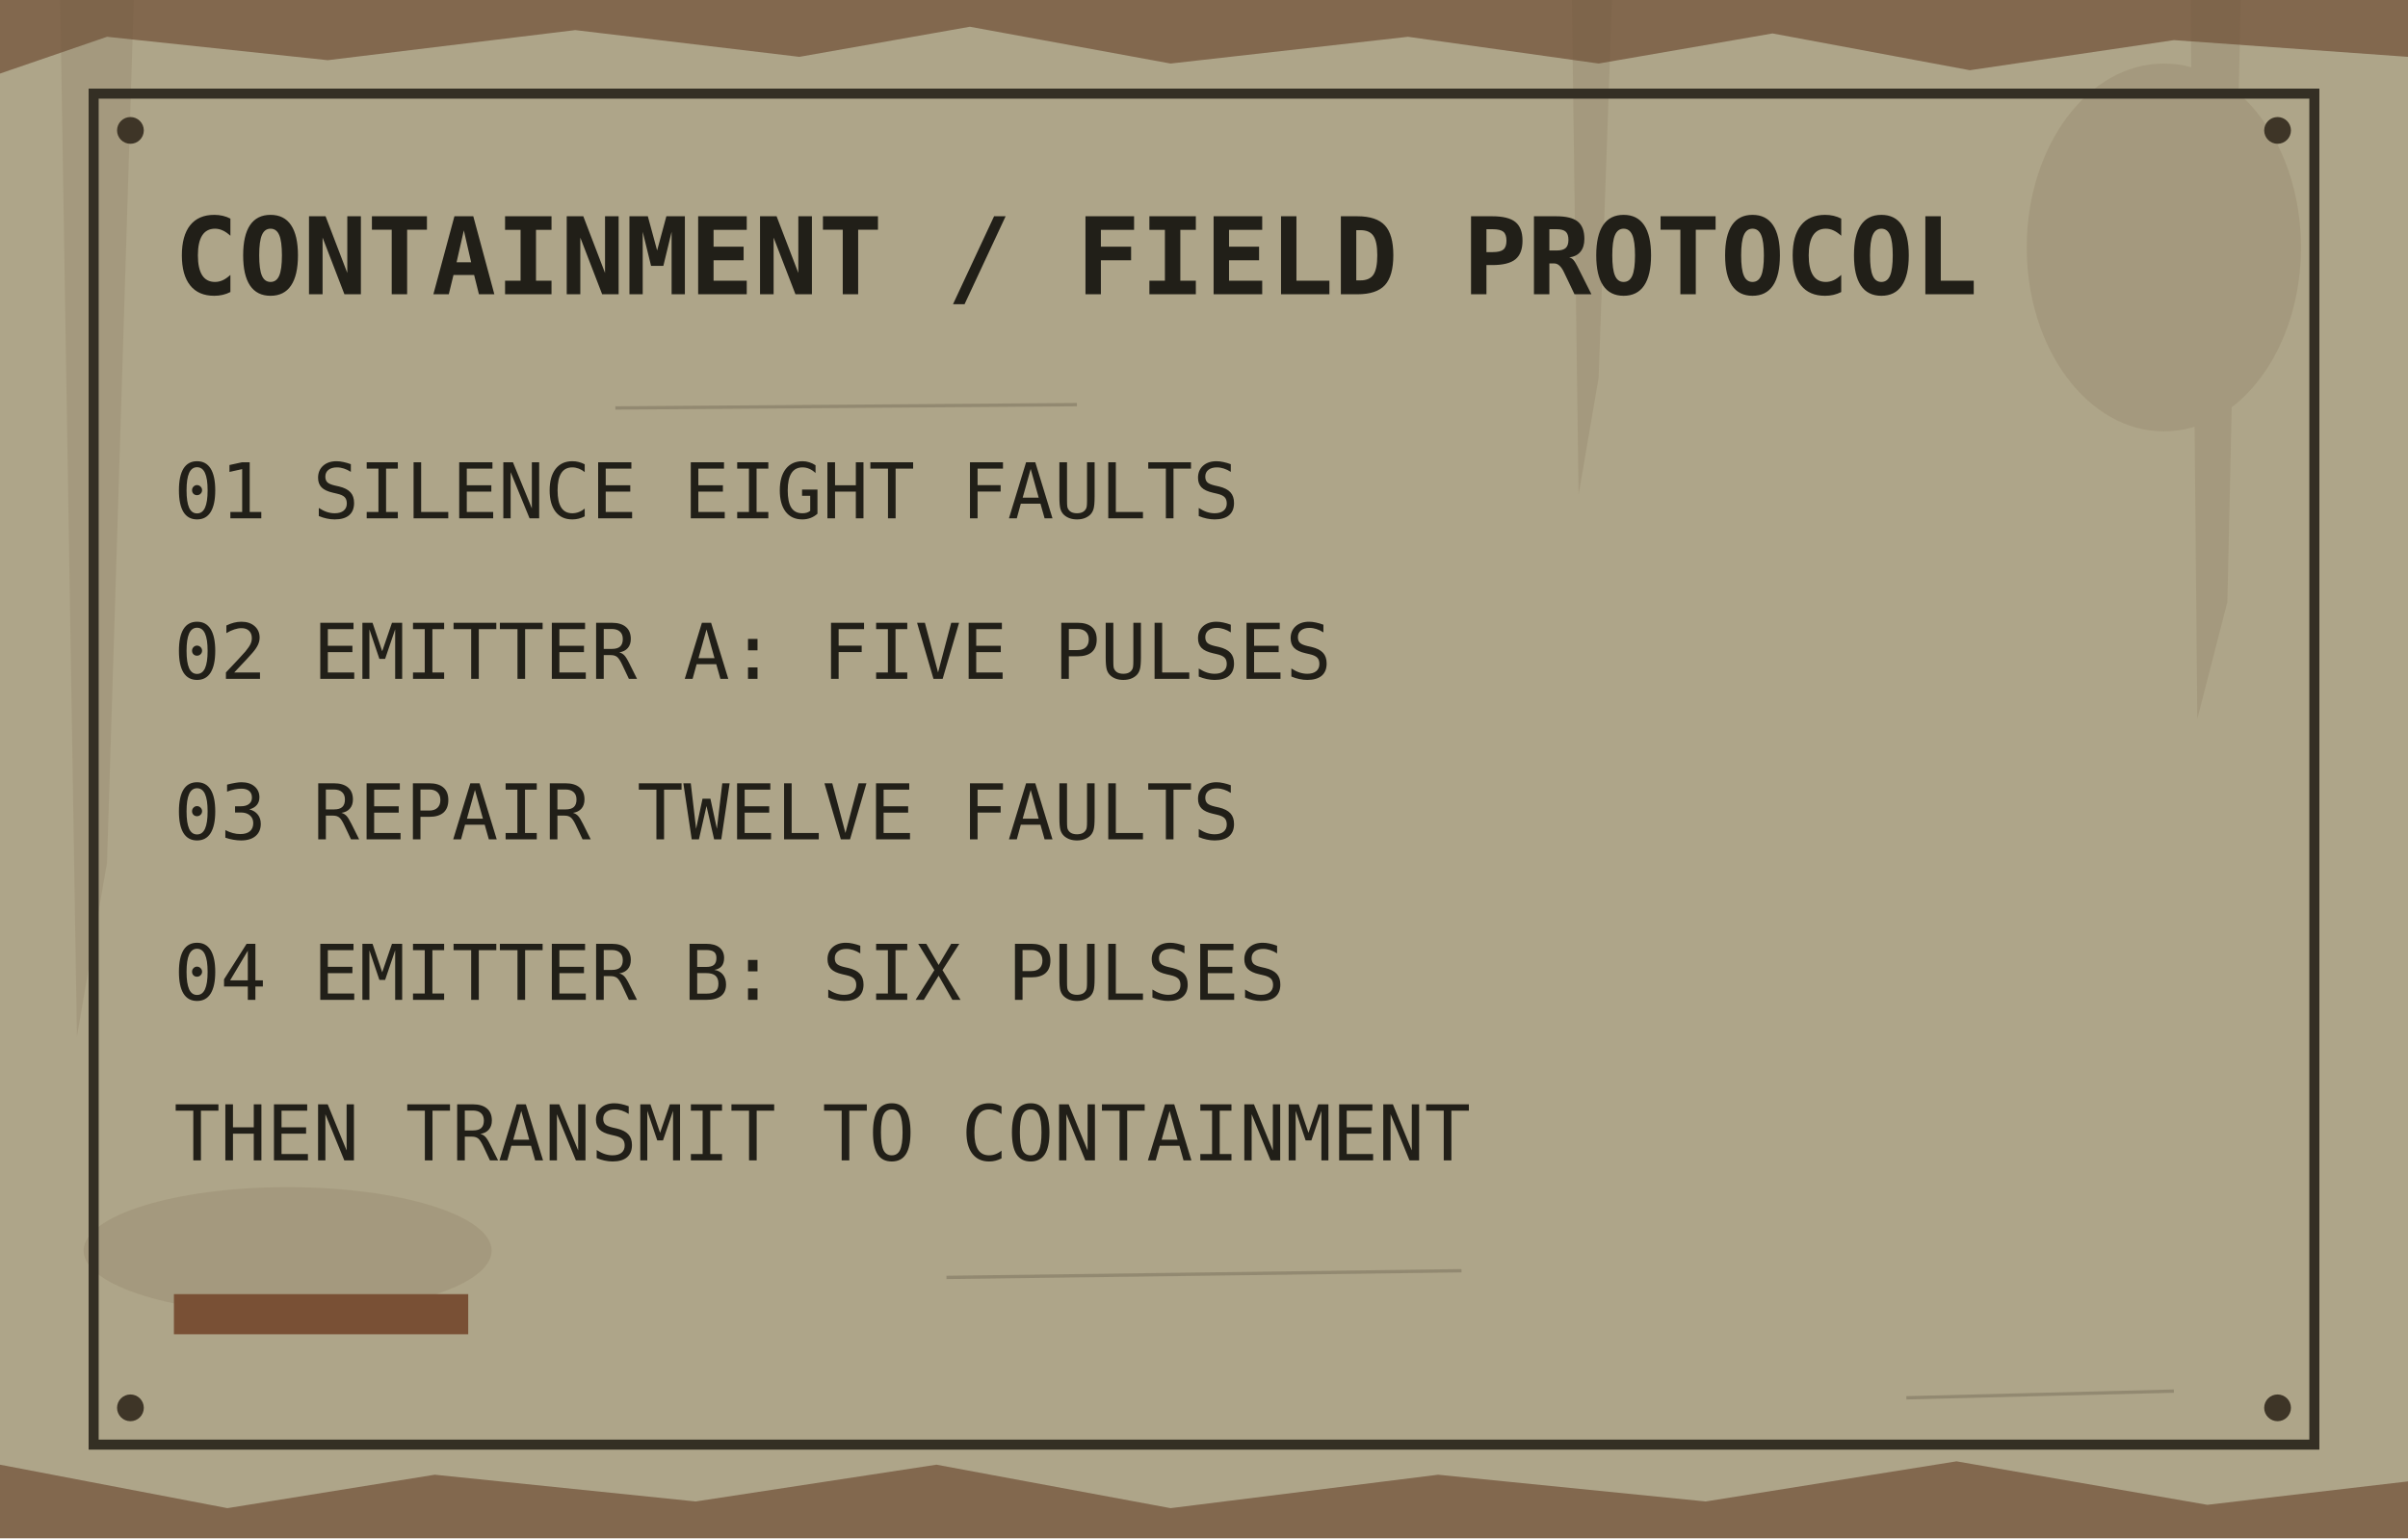
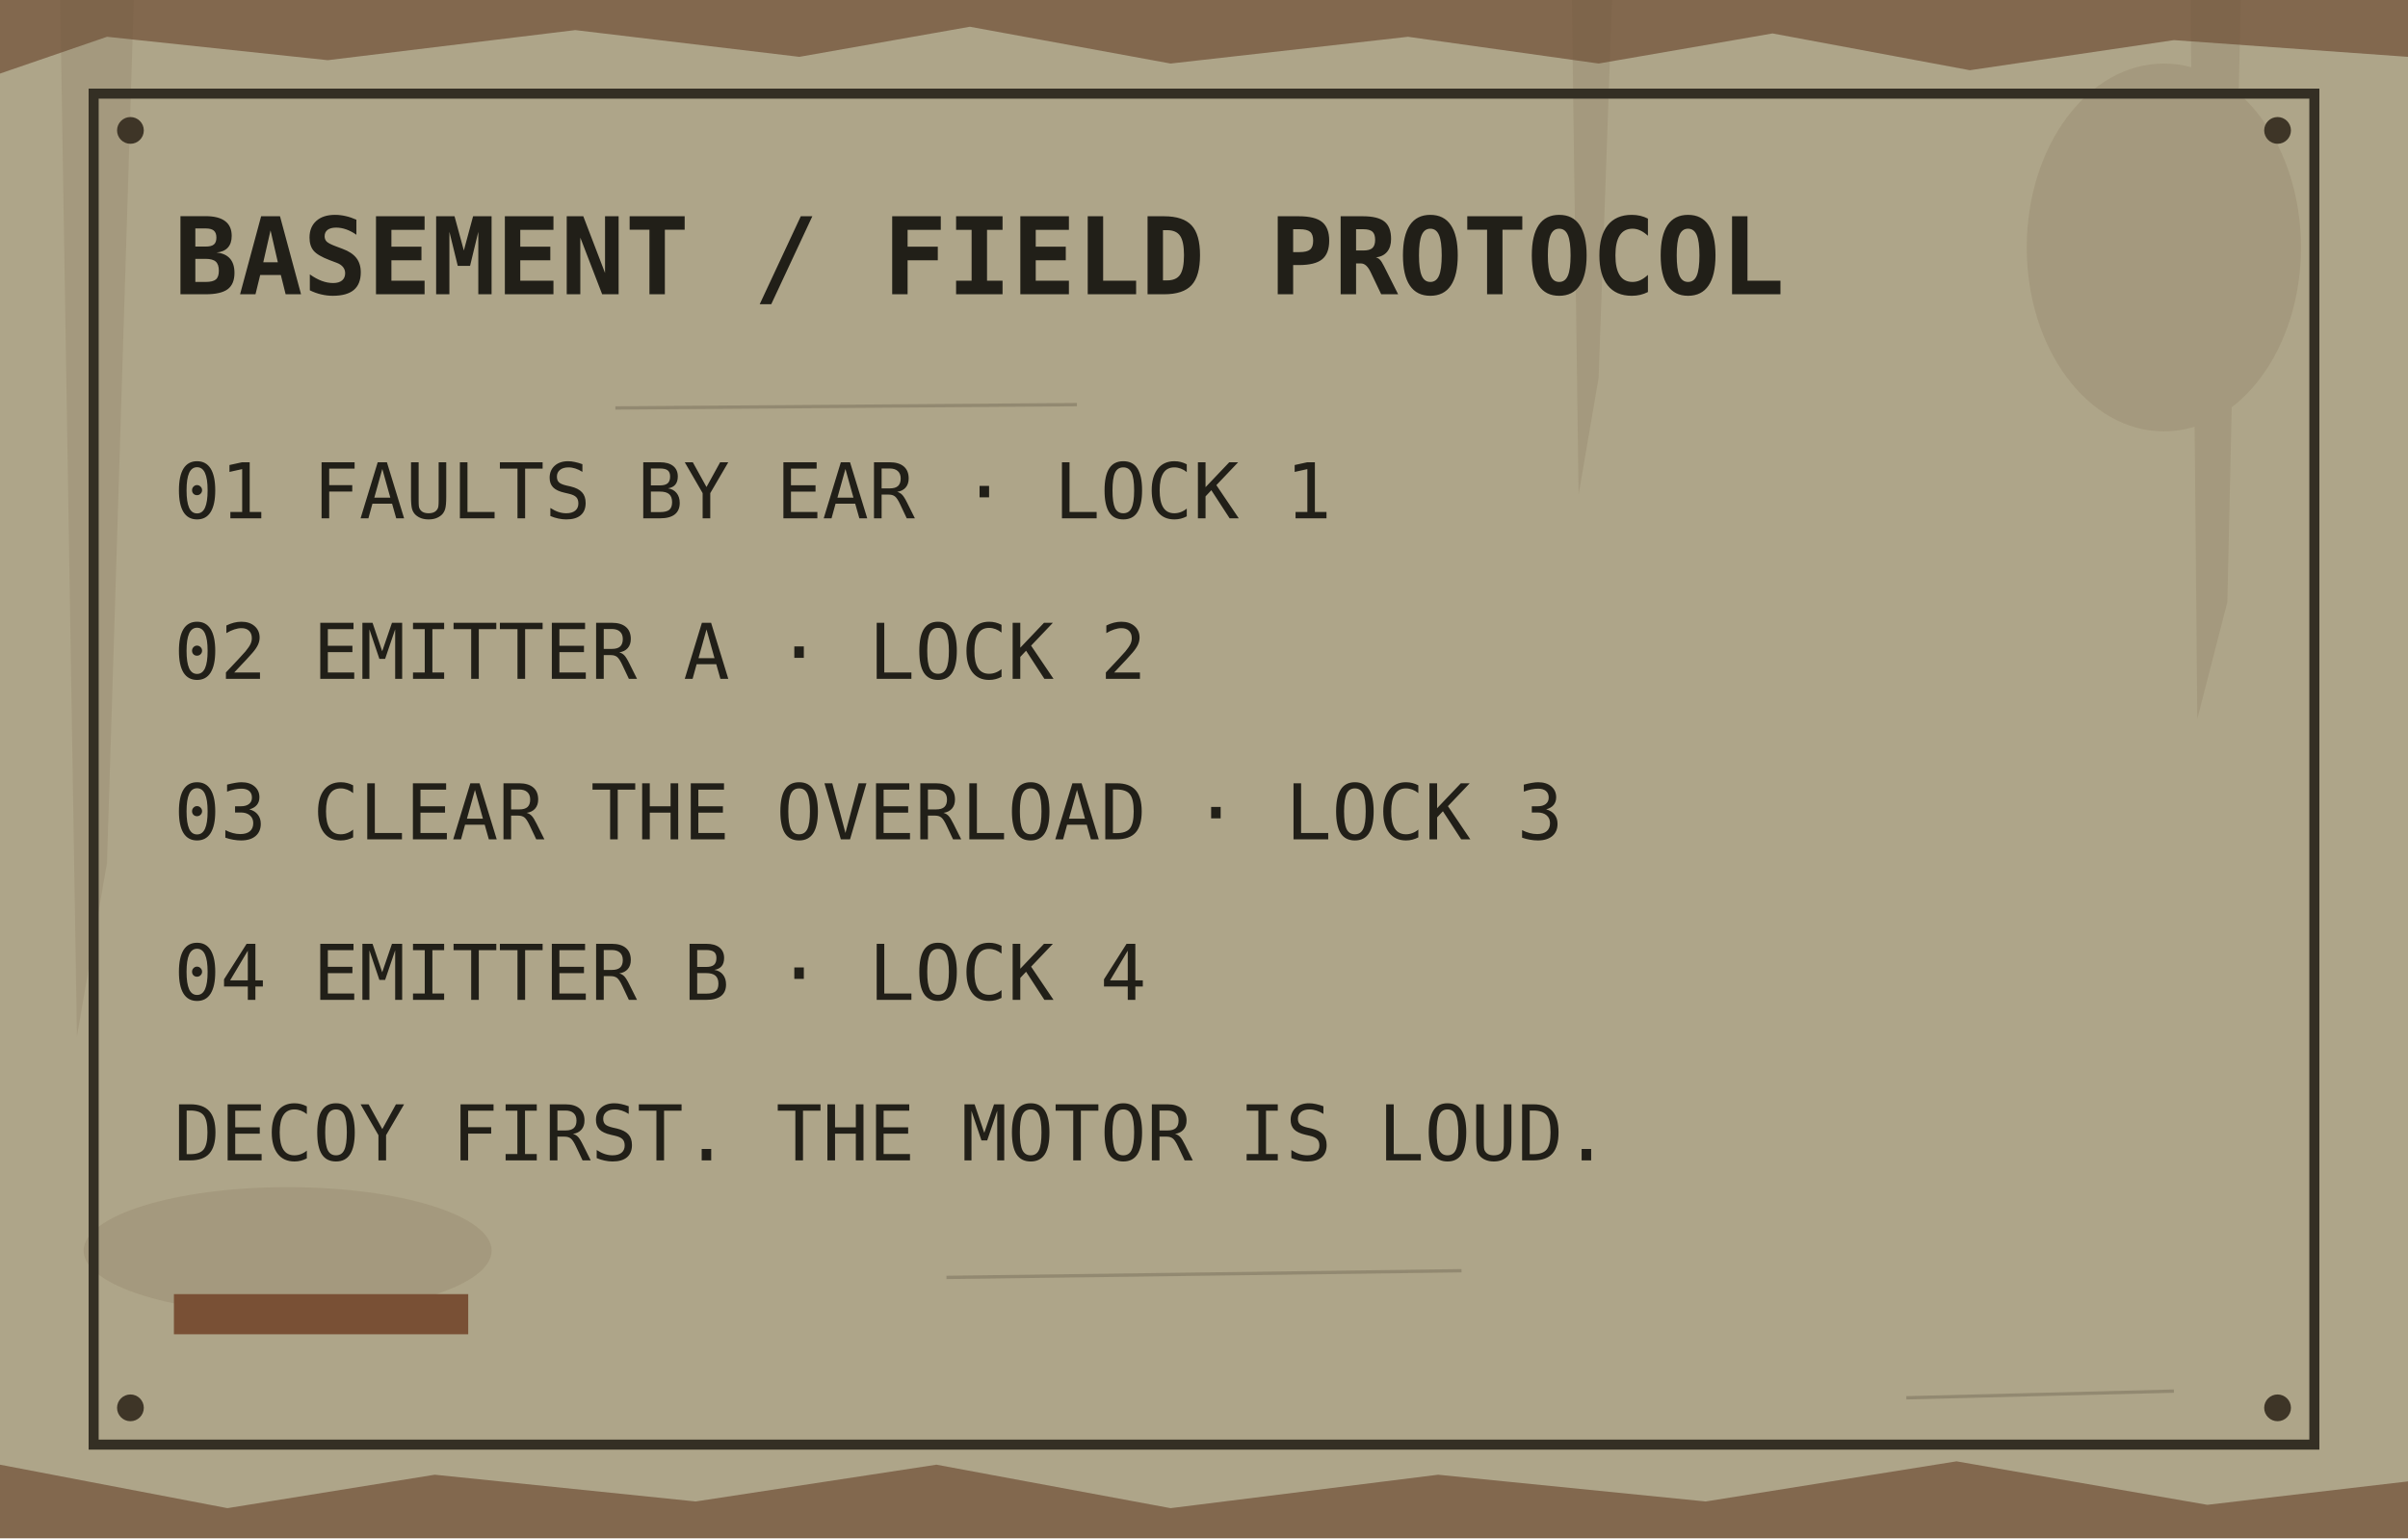
<svg xmlns="http://www.w3.org/2000/svg" width="720" height="460" viewBox="0 0 720 460">
  <rect width="720" height="460" fill="#aea589" />
  <path d="M0 0H720V17L650 12 589 21 530 10 478 19 421 11 350 19 290 8 239 17 172 9 98 18 32 11 0 22Z M0 460H720V443L660 450 585 437 510 449 430 441 350 451 280 438 208 449 130 441 68 451 0 438Z" fill="#623c25" opacity=".58" />
  <g fill="#695137" opacity=".14">
    <path d="M18 0H40L32 258 23 310Z M655 0H670L666 180 657 215Z M470 0H482L478 113 472 148Z" />
    <ellipse cx="86" cy="374" rx="61" ry="19" />
    <ellipse cx="647" cy="74" rx="41" ry="55" />
  </g>
  <path d="M28 28H692V432H28Z" fill="none" stroke="#342f24" stroke-width="3" />
  <g fill="#211f18" font-family="monospace">
-     <text x="52" y="88" font-size="32" font-weight="bold">CONTAINMENT / FIELD PROTOCOL</text>
-     <text x="52" y="155" font-size="23">01  SILENCE EIGHT FAULTS</text>
-     <text x="52" y="203" font-size="23">02  EMITTER A: FIVE PULSES</text>
-     <text x="52" y="251" font-size="23">03  REPAIR TWELVE FAULTS</text>
-     <text x="52" y="299" font-size="23">04  EMITTER B: SIX PULSES</text>
-     <text x="52" y="347" font-size="23">THEN TRANSMIT TO CONTAINMENT</text>
+     <text x="52" y="88" font-size="32" font-weight="bold">BASEMENT / FIELD PROTOCOL</text>
+     <text x="52" y="155" font-size="23">01  FAULTS BY EAR · LOCK 1</text>
+     <text x="52" y="203" font-size="23">02  EMITTER A · LOCK 2</text>
+     <text x="52" y="251" font-size="23">03  CLEAR THE OVERLOAD · LOCK 3</text>
+     <text x="52" y="299" font-size="23">04  EMITTER B · LOCK 4</text>
+     <text x="52" y="347" font-size="23">DECOY FIRST. THE MOTOR IS LOUD.</text>
  </g>
  <path d="M52 393H140" stroke="#795035" stroke-width="12" />
  <path d="M283 382L437 380 M184 122L322 121 M570 418L650 416" stroke="#362c20" stroke-width="1" opacity=".23" />
  <g fill="#3e3527">
    <circle cx="39" cy="39" r="4" />
    <circle cx="681" cy="39" r="4" />
    <circle cx="39" cy="421" r="4" />
    <circle cx="681" cy="421" r="4" />
  </g>
</svg>
